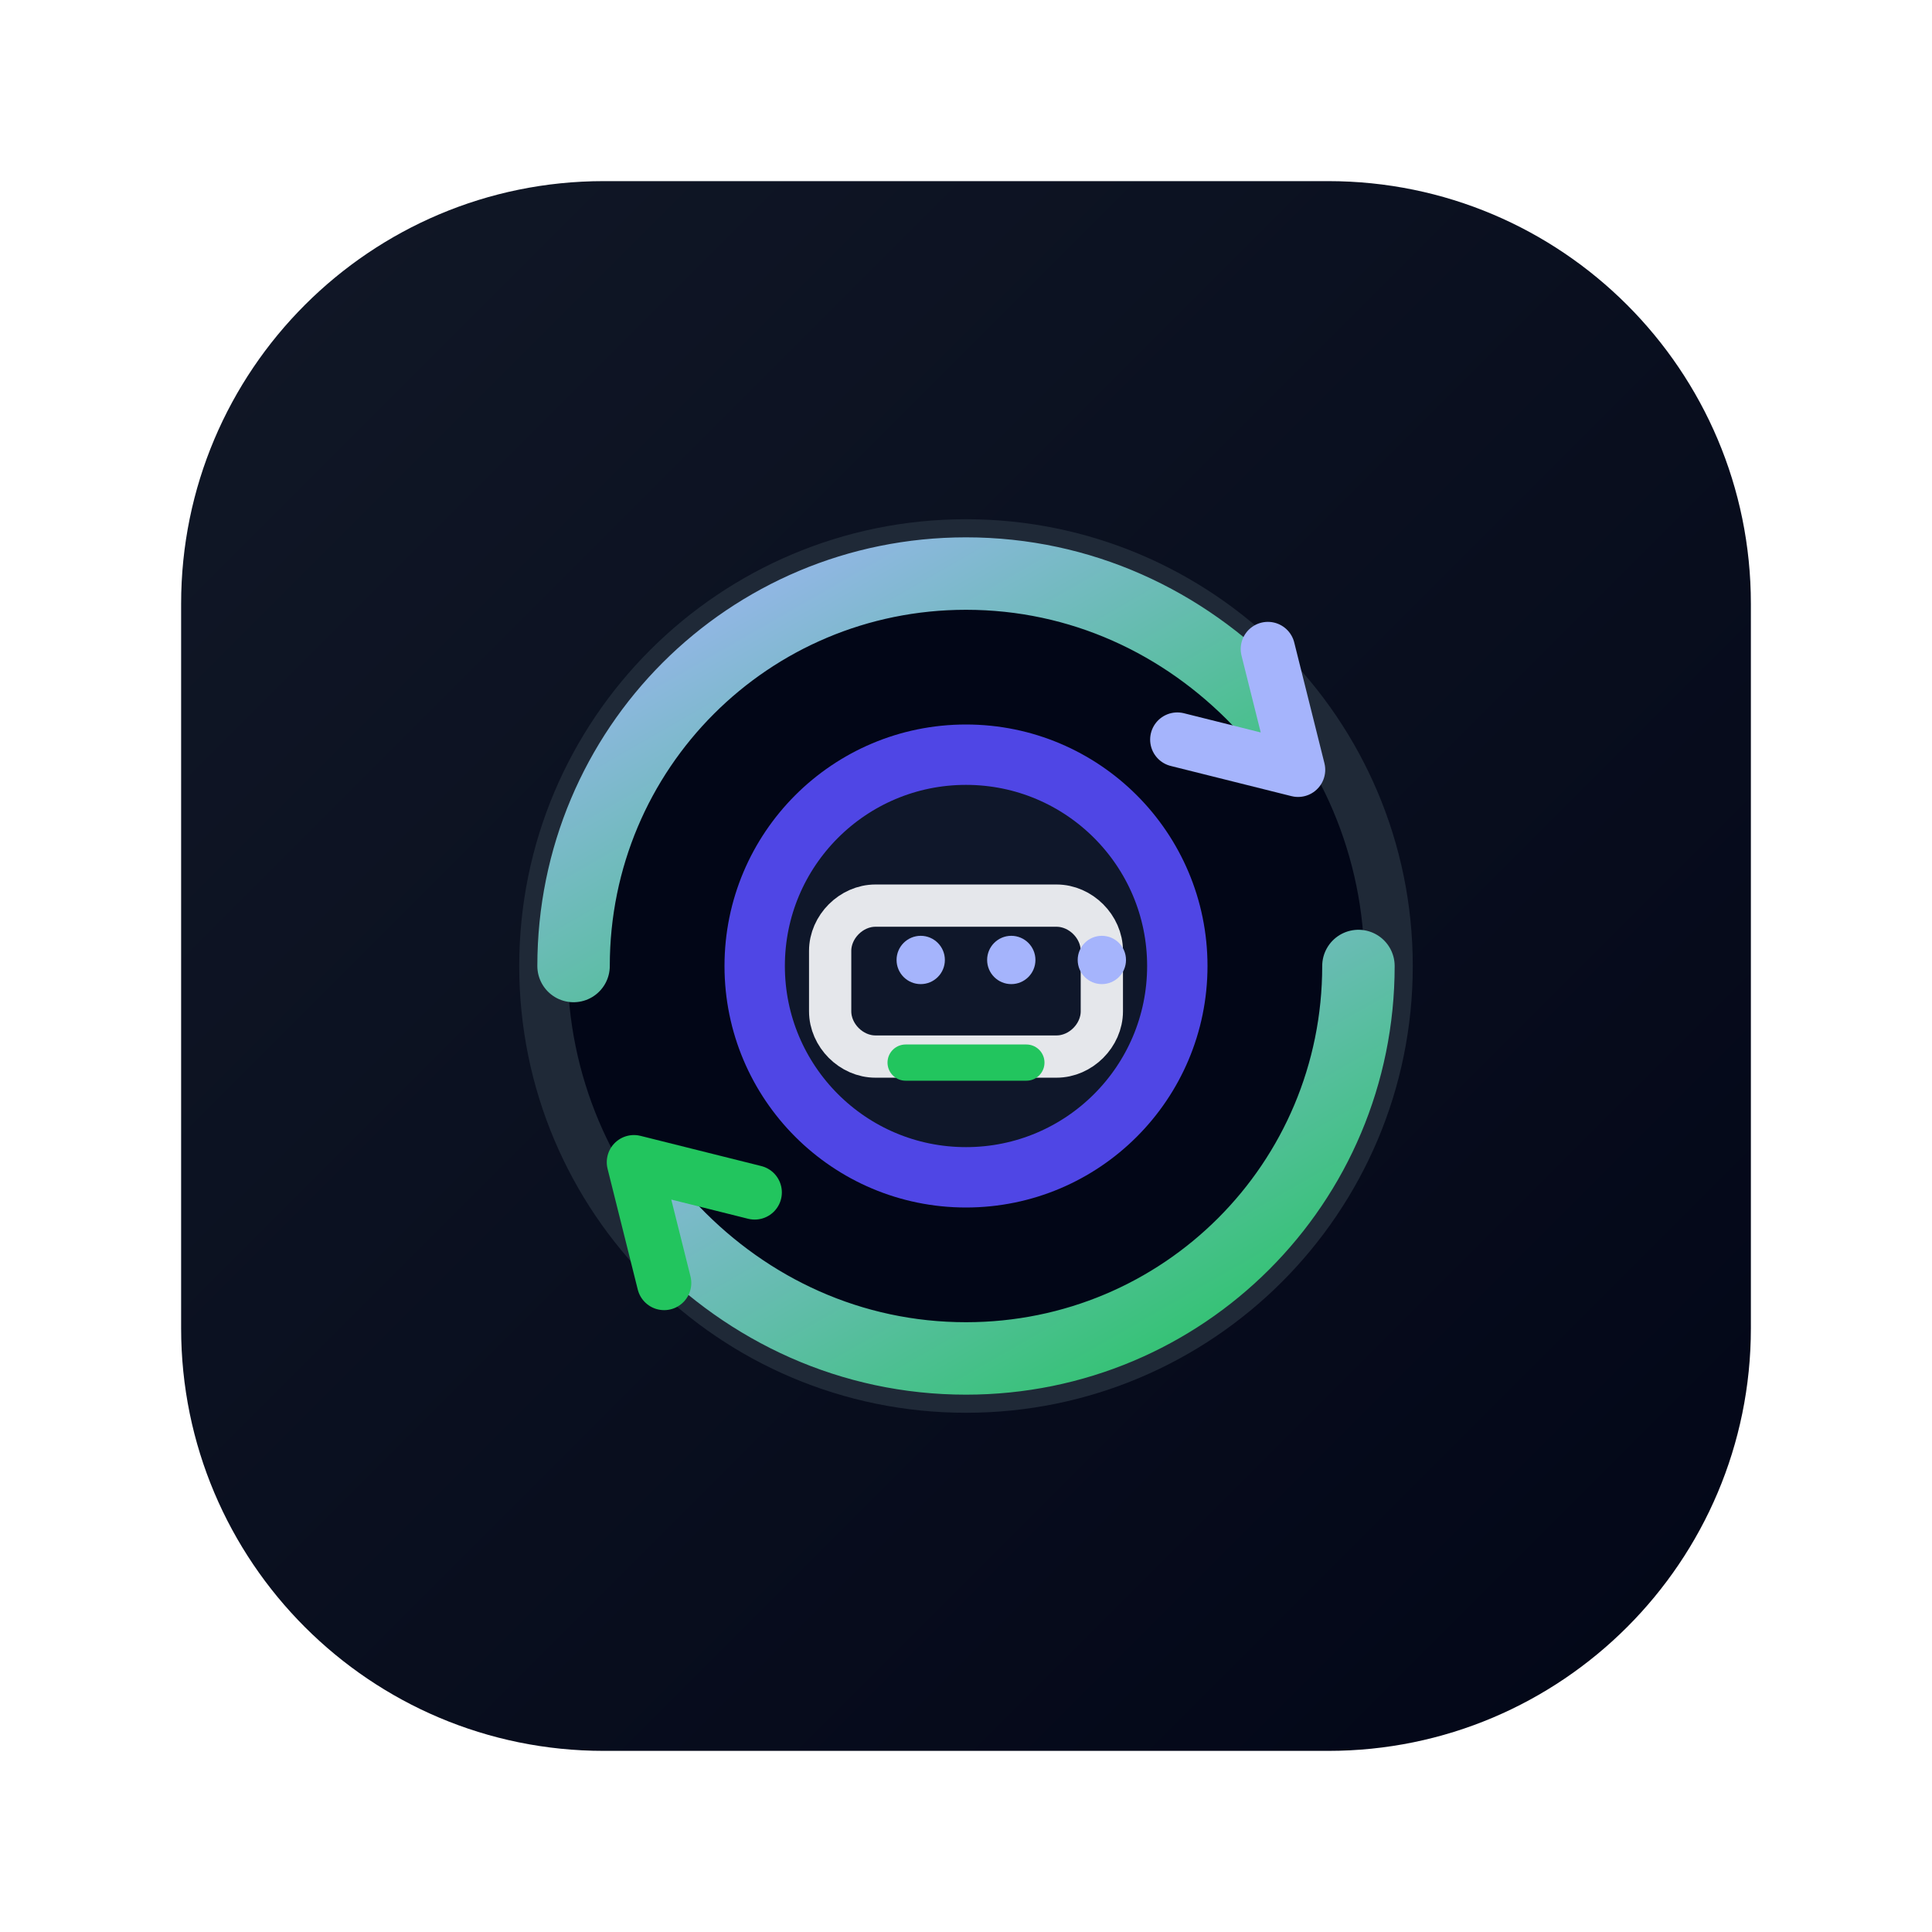
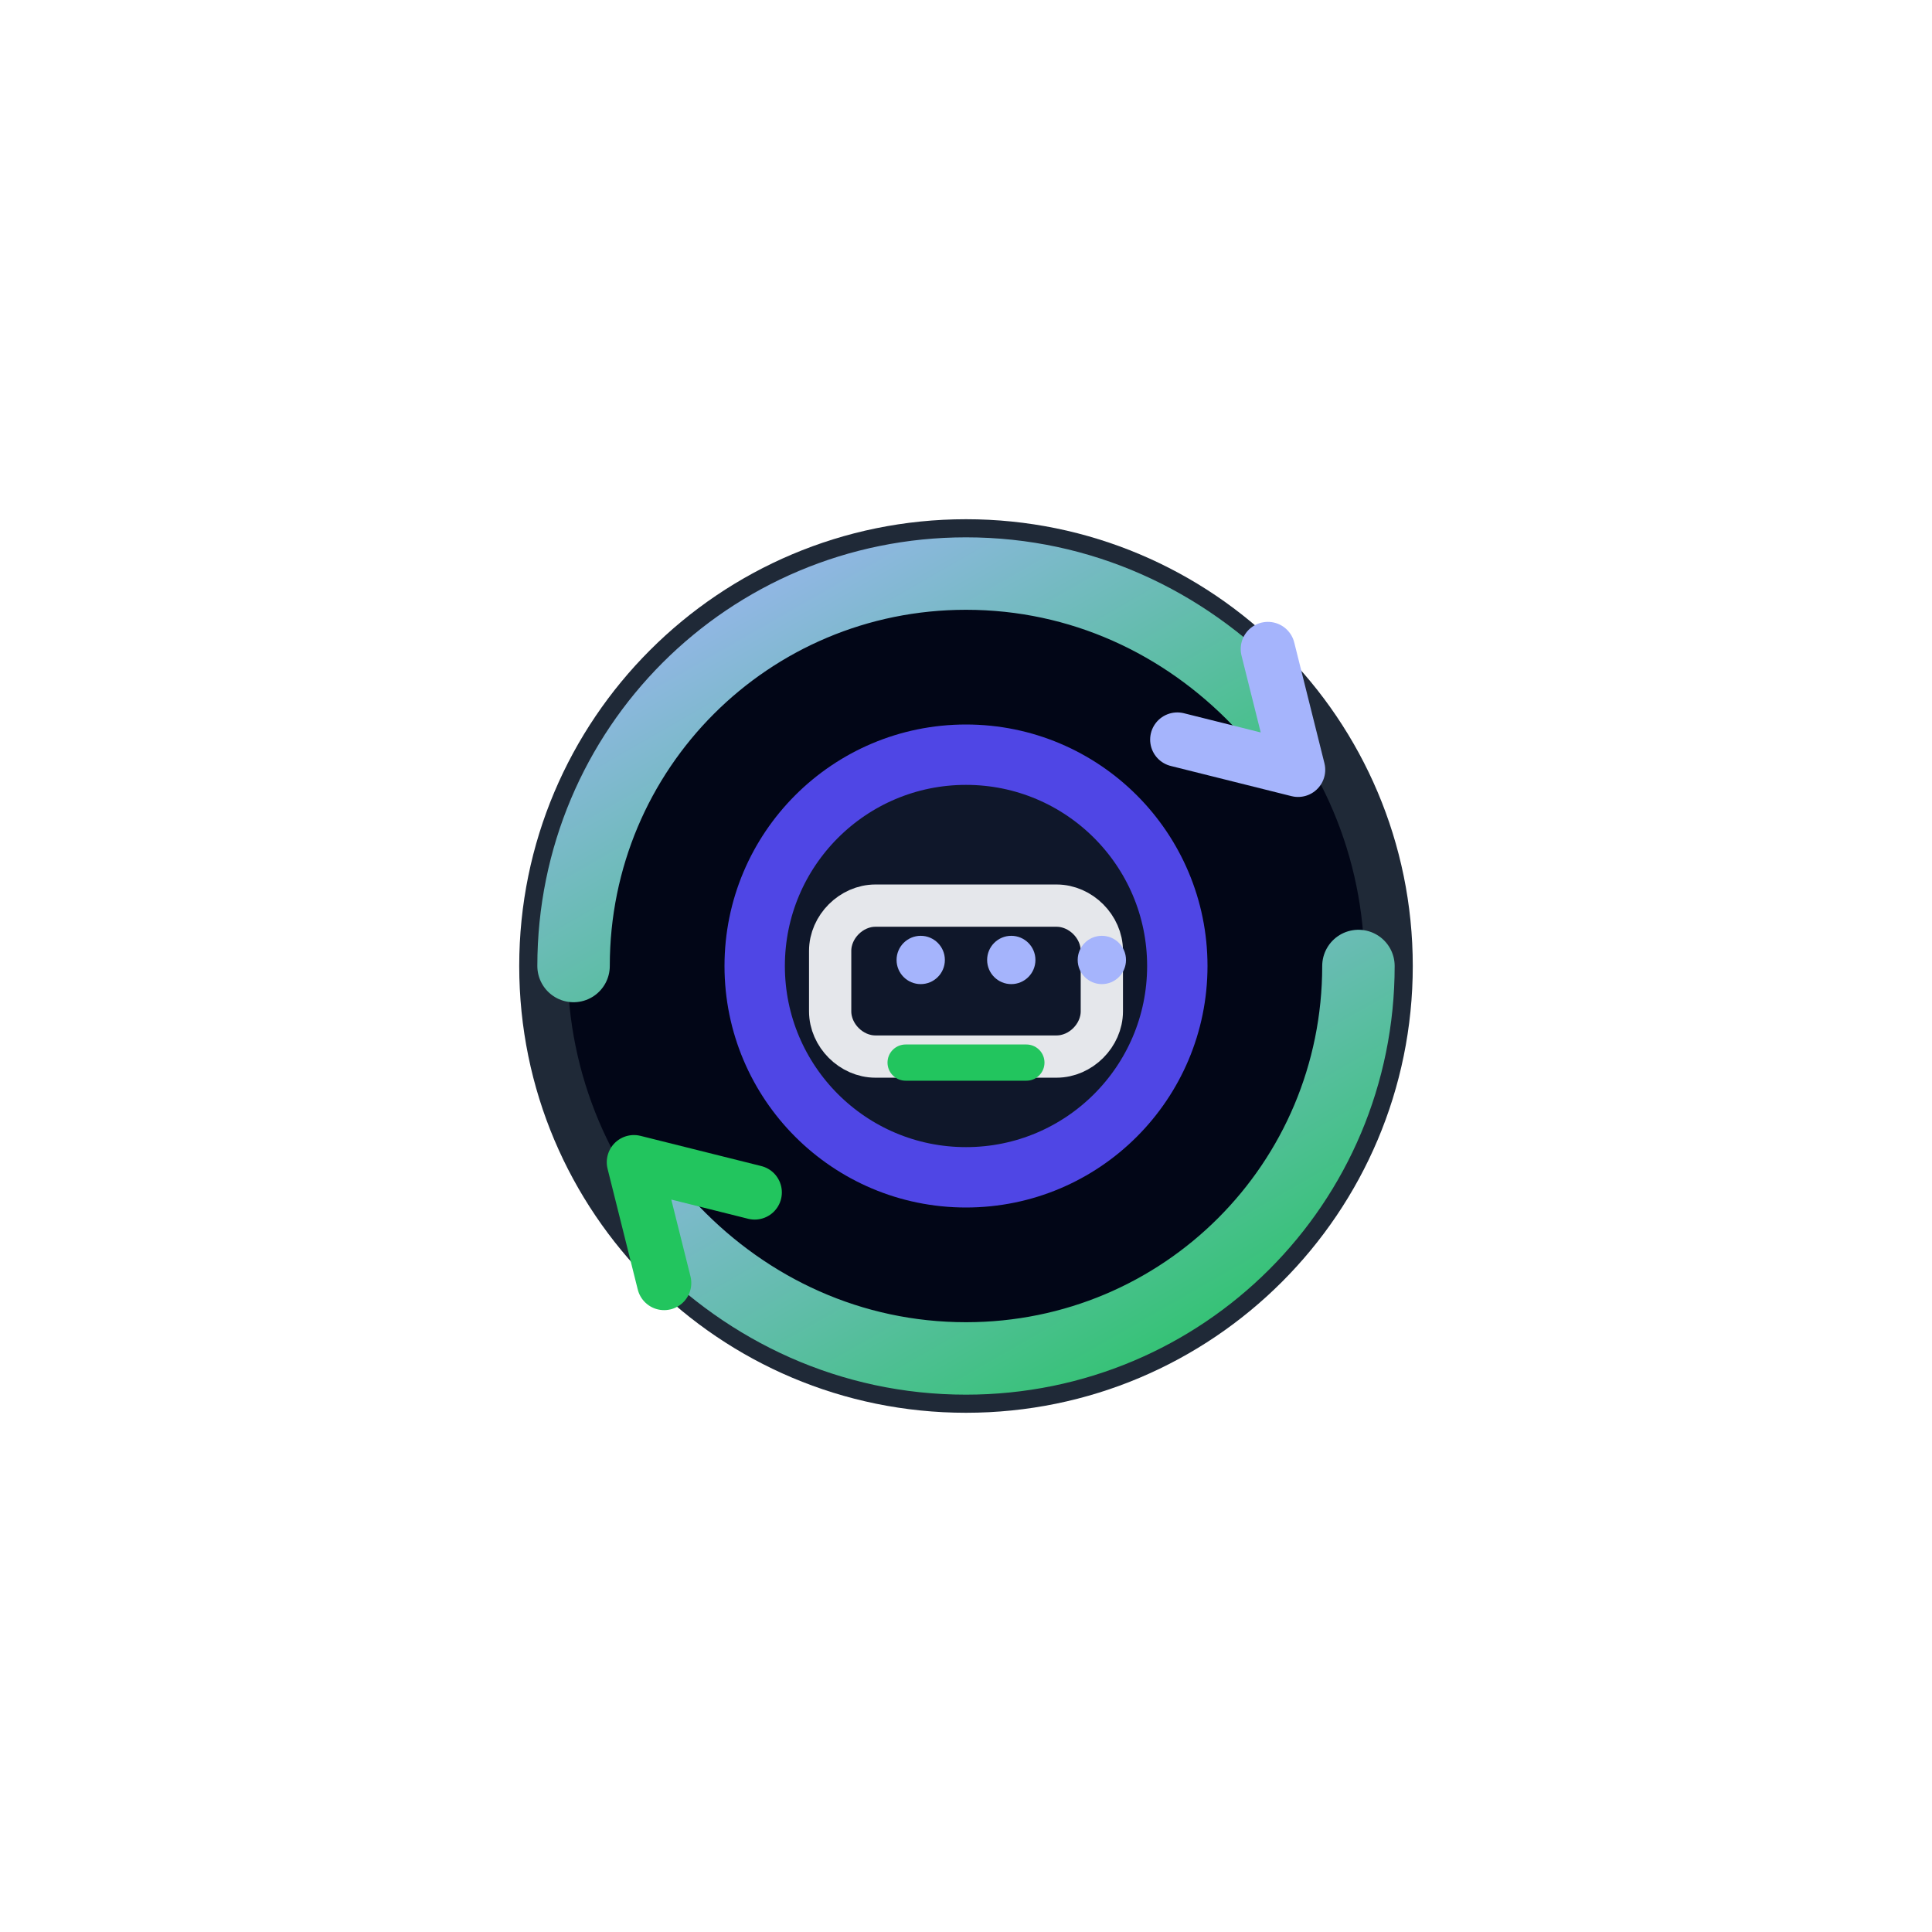
<svg xmlns="http://www.w3.org/2000/svg" viewBox="0 0 64 64">
  <defs>
    <linearGradient id="bg" x1="0" y1="0" x2="1" y2="1">
      <stop offset="0%" stop-color="#111827" />
      <stop offset="100%" stop-color="#020617" />
    </linearGradient>
    <linearGradient id="orbit" x1="0" y1="0" x2="1" y2="1">
      <stop offset="0%" stop-color="#a5b4fc" />
      <stop offset="100%" stop-color="#22c55e" />
    </linearGradient>
  </defs>
-   <rect x="6" y="6" width="52" height="52" rx="14" fill="url(#bg)" />
  <circle cx="32" cy="32" r="14" fill="#020617" stroke="#1f2937" stroke-width="1.6" />
  <path d="M19 32c0-7.2 5.8-13 13-13 3.8 0 7.2 1.6 9.7 4.2" fill="none" stroke="url(#orbit)" stroke-width="2.4" stroke-linecap="round" />
  <path d="M45 32c0 7.2-5.8 13-13 13-3.8 0-7.2-1.6-9.7-4.2" fill="none" stroke="url(#orbit)" stroke-width="2.4" stroke-linecap="round" />
  <path d="M42 21.5L43 25.5L39 24.5" fill="none" stroke="#a5b4fc" stroke-width="1.8" stroke-linecap="round" stroke-linejoin="round" />
  <path d="M22 42.5L21 38.5L25 39.5" fill="none" stroke="#22c55e" stroke-width="1.8" stroke-linecap="round" stroke-linejoin="round" />
  <circle cx="32" cy="32" r="7" fill="#0f172a" stroke="#4f46e5" stroke-width="2" />
  <path d="M29 30h6c0.8 0 1.5 0.7 1.5 1.5v2c0 0.8-0.7 1.5-1.5 1.5h-6c-0.8 0-1.5-0.7-1.5-1.5v-2c0-0.8 0.7-1.5 1.5-1.5z" fill="none" stroke="#e5e7eb" stroke-width="1.4" stroke-linecap="round" stroke-linejoin="round" />
  <circle cx="30.5" cy="31.8" r="0.8" fill="#a5b4fc" />
  <circle cx="33.5" cy="31.8" r="0.8" fill="#a5b4fc" />
  <circle cx="36.5" cy="31.8" r="0.8" fill="#a5b4fc" />
  <path d="M30 35.2h4" fill="none" stroke="#22c55e" stroke-width="1.2" stroke-linecap="round" />
</svg>
